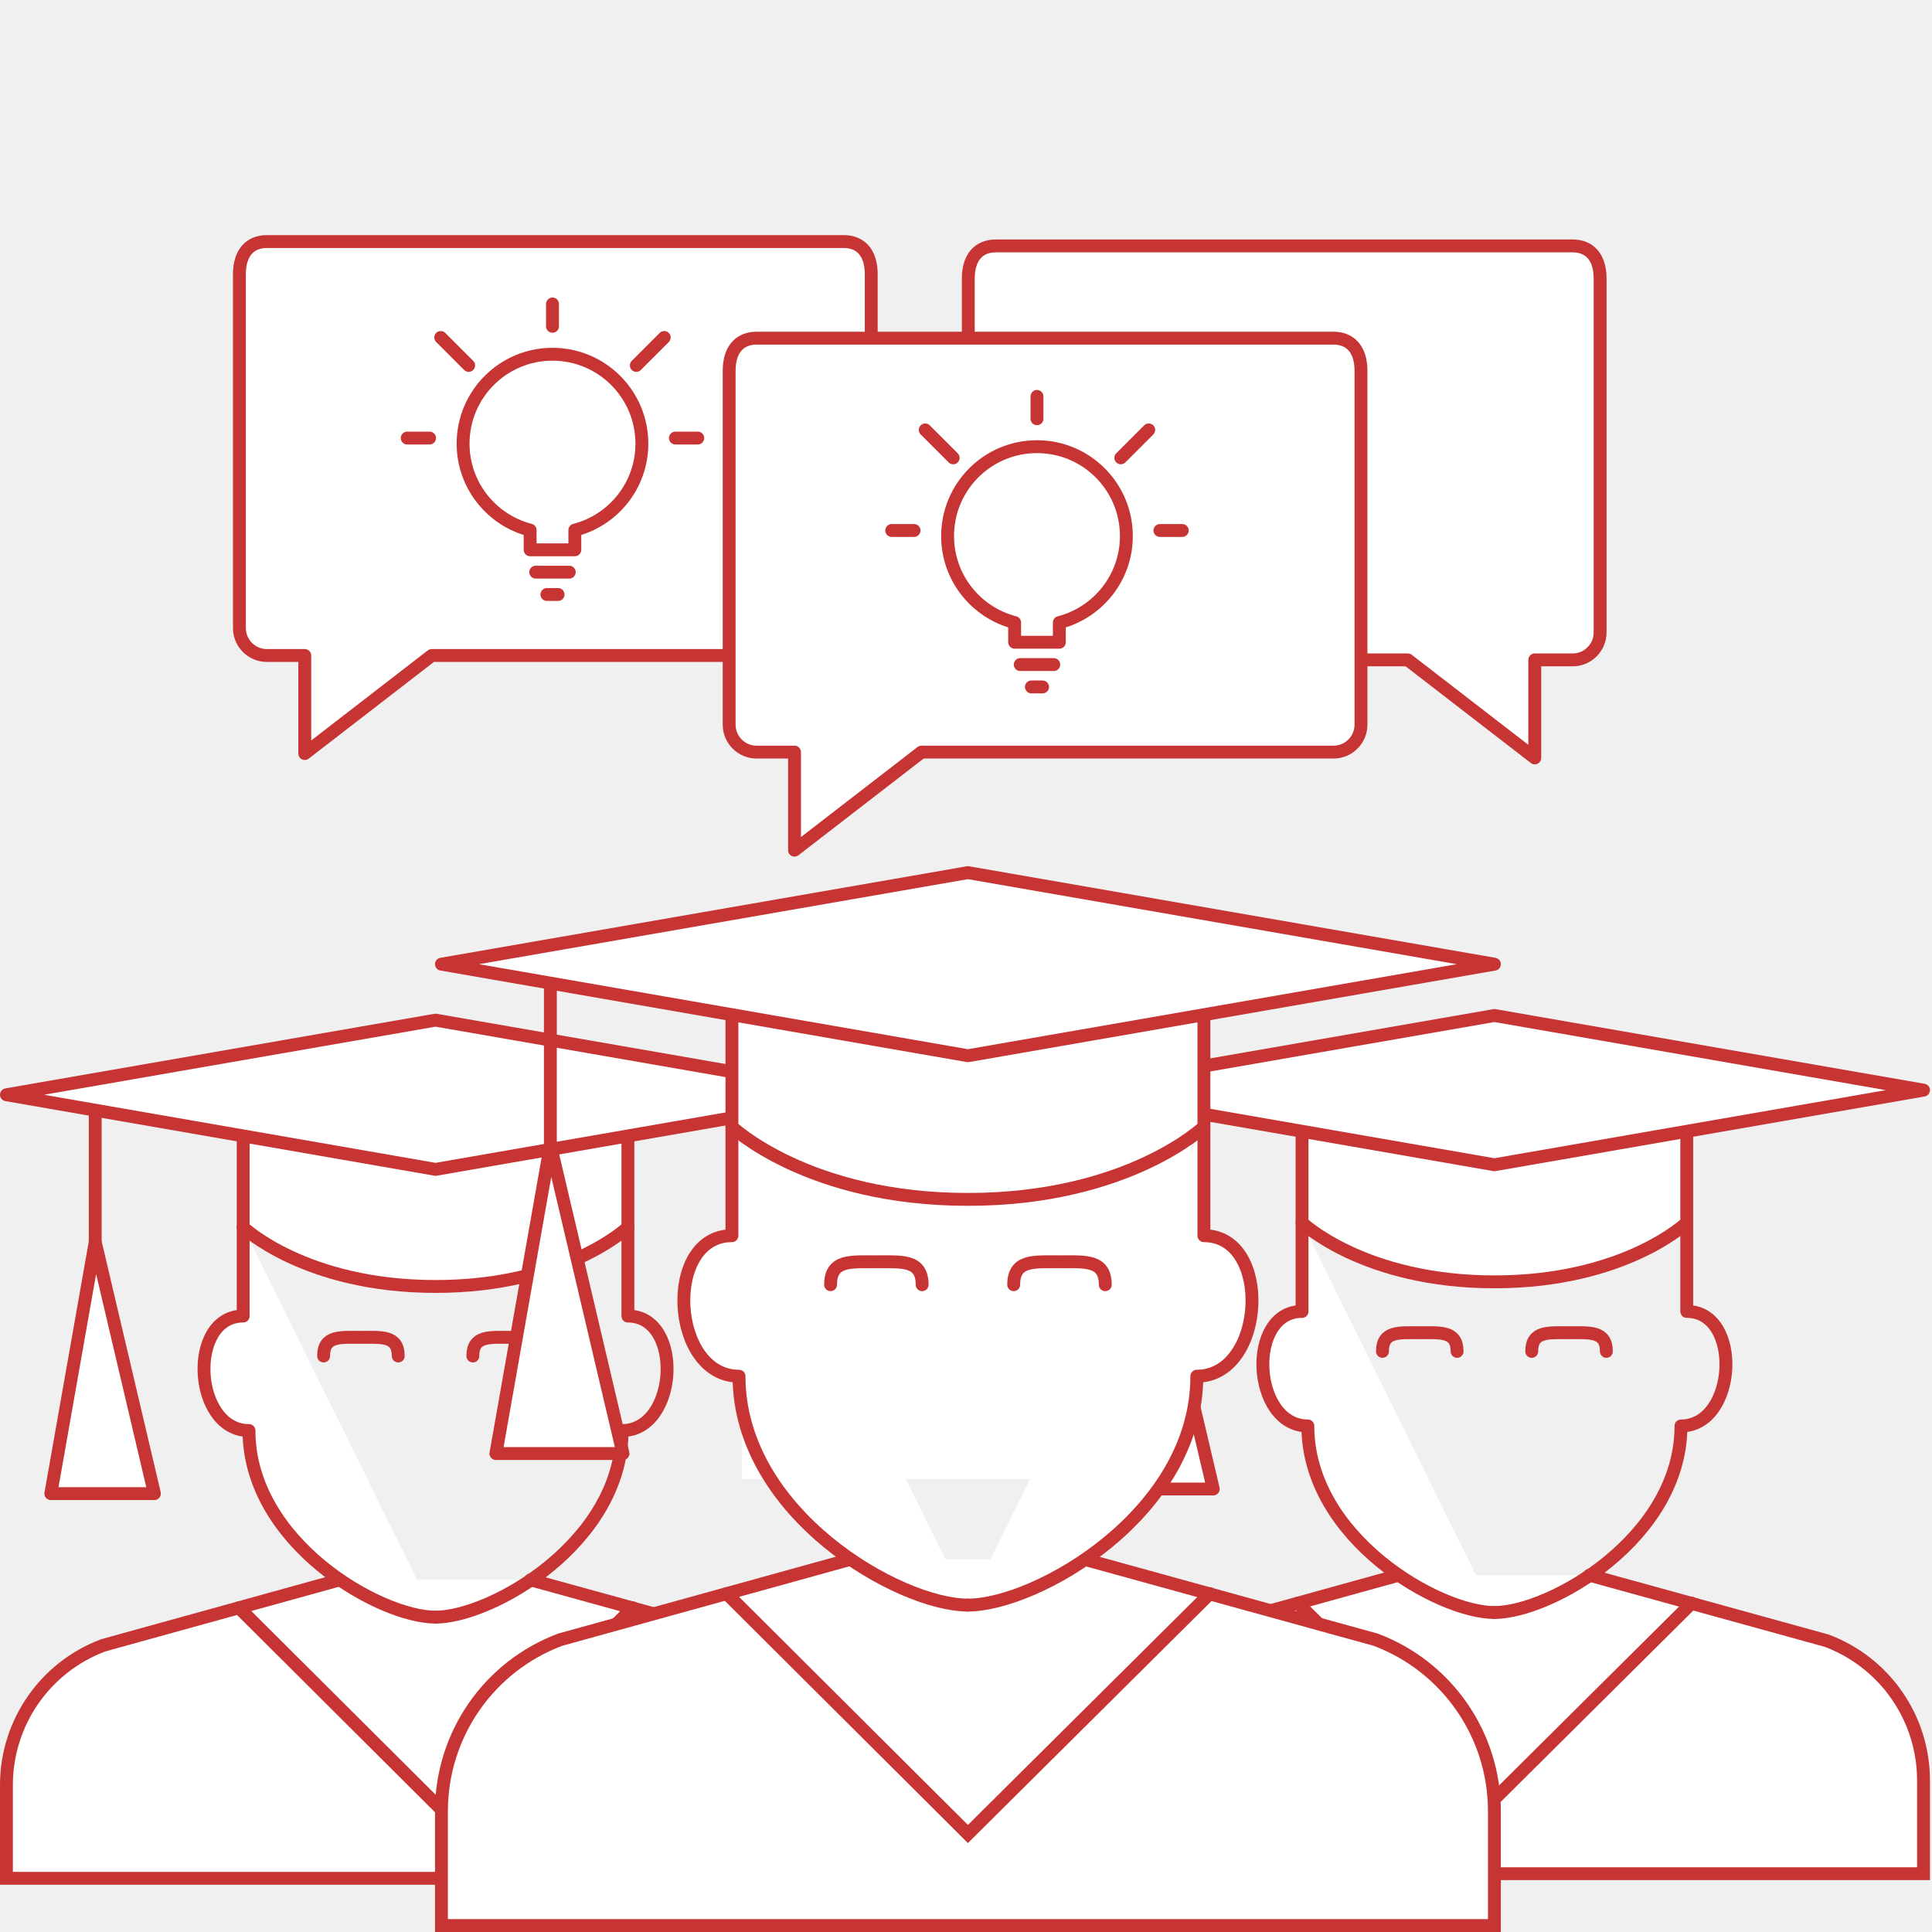
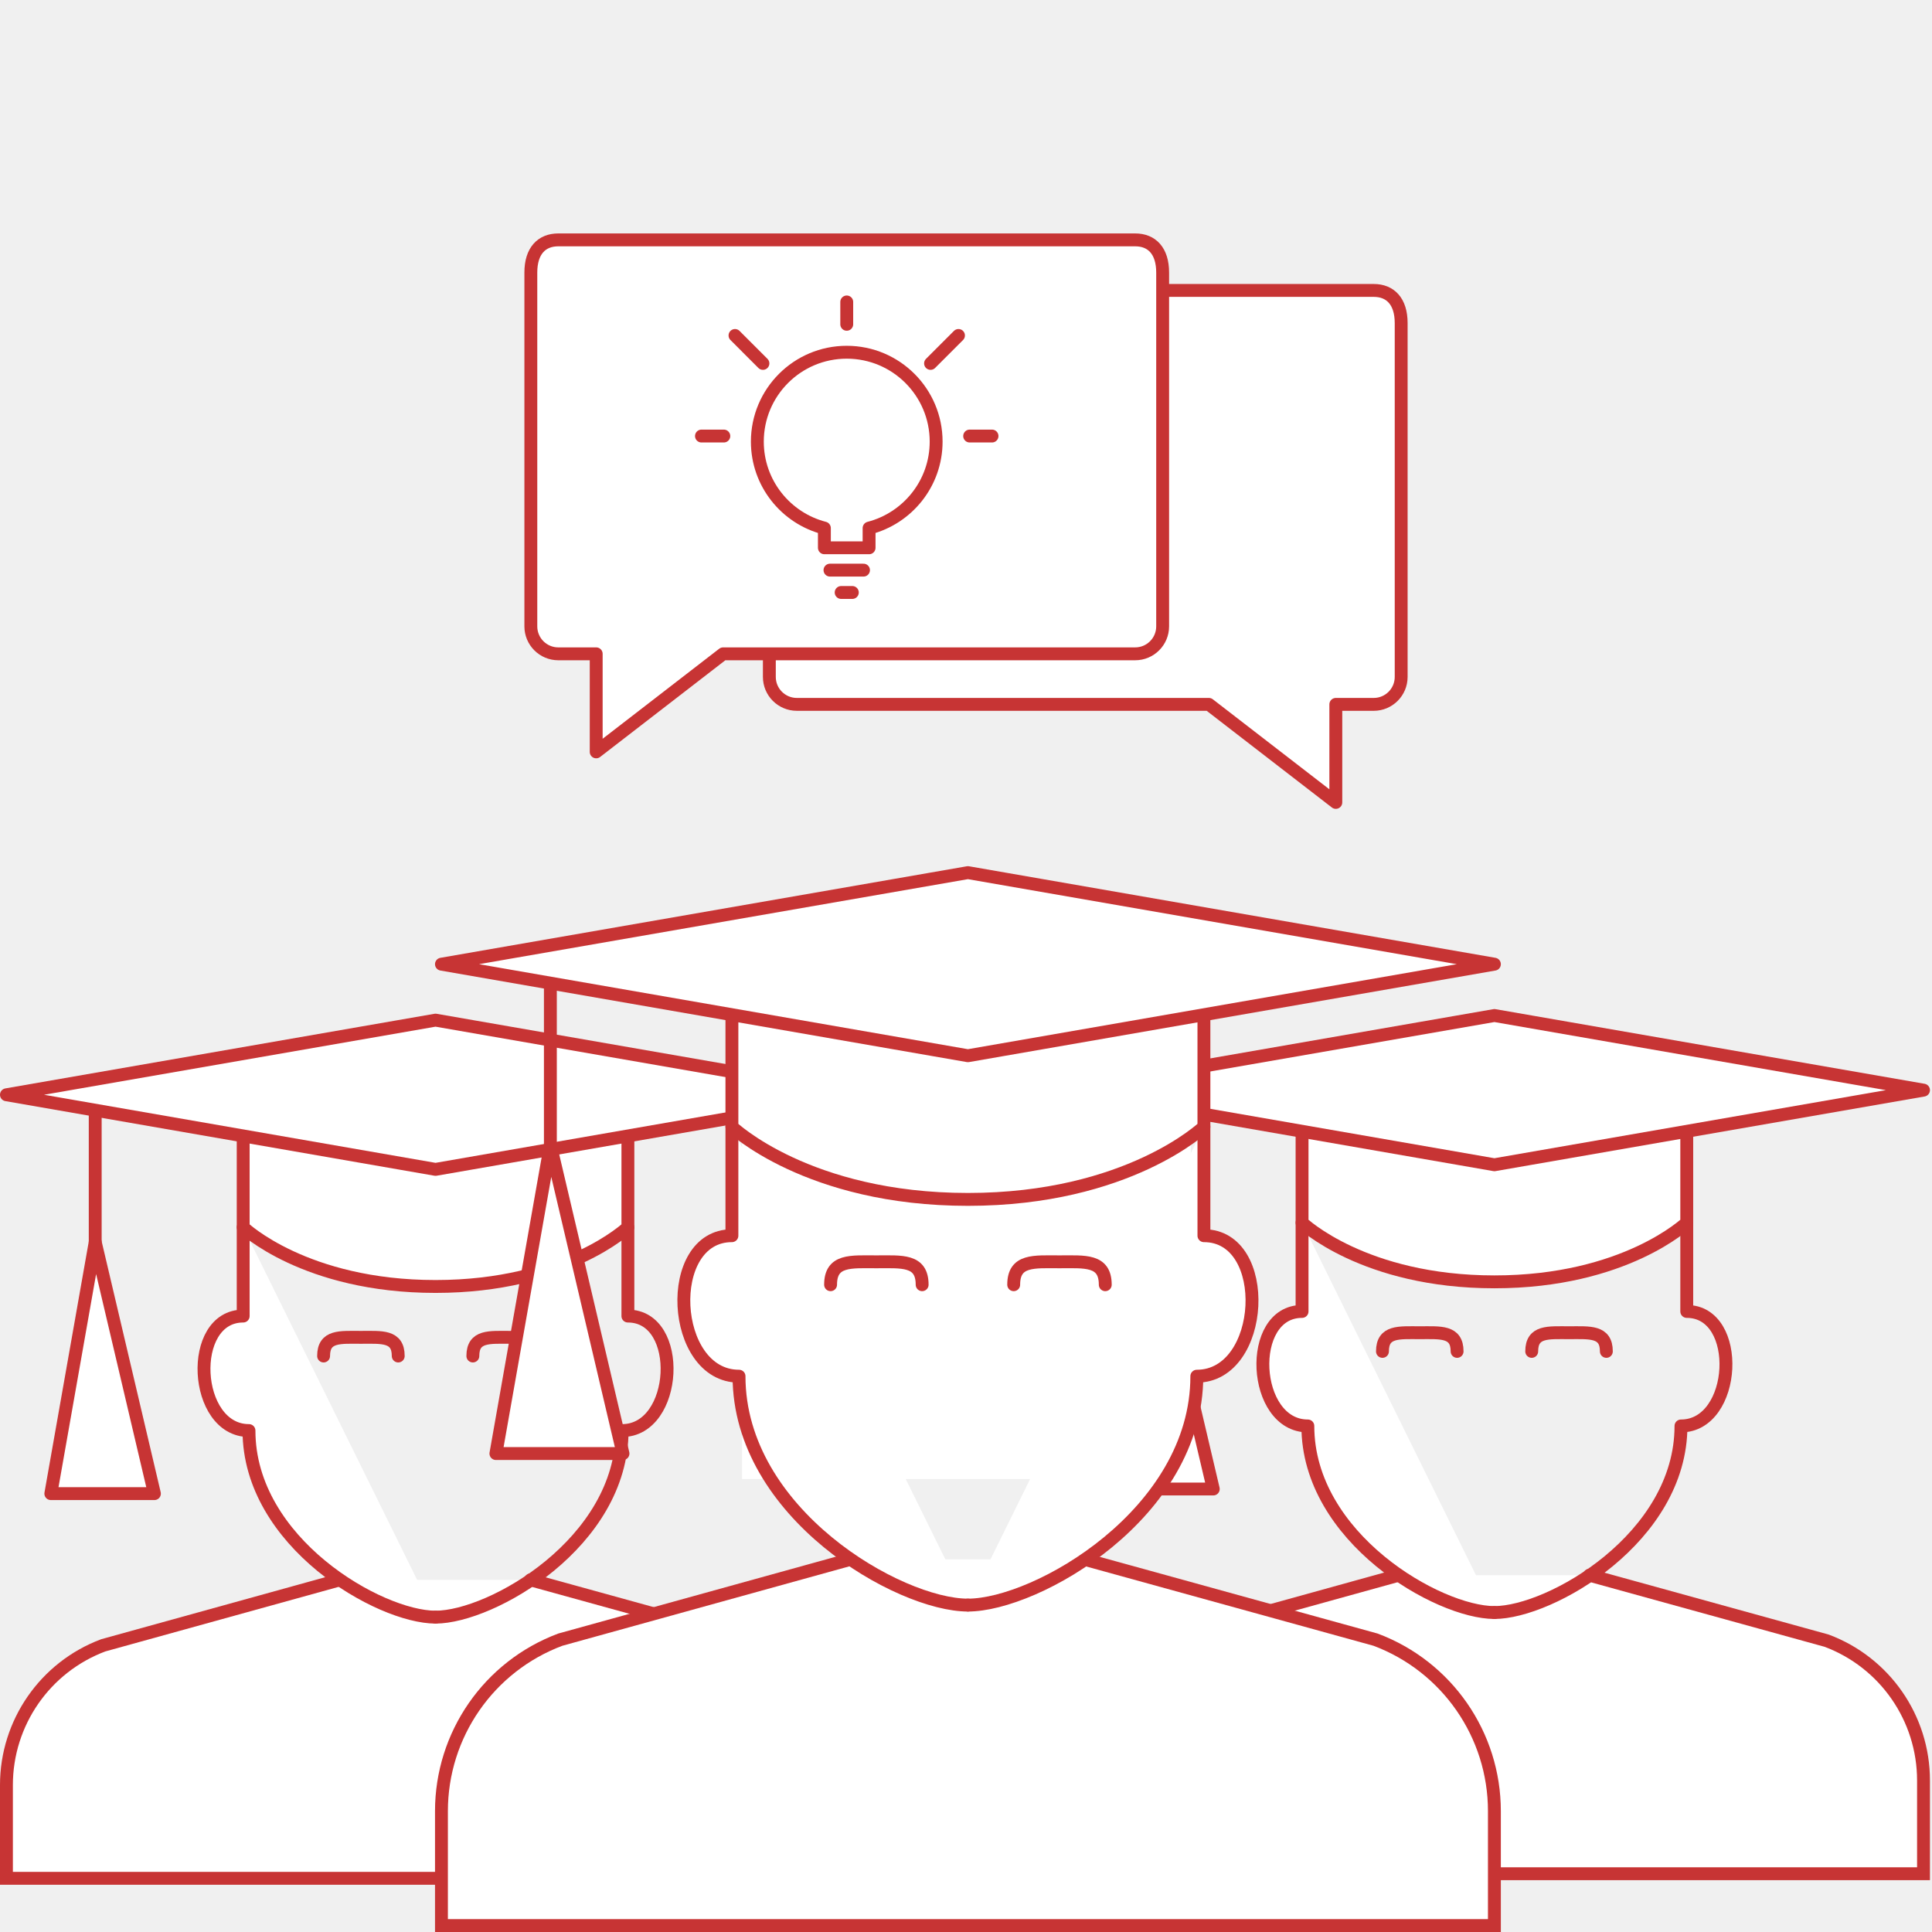
- <svg xmlns="http://www.w3.org/2000/svg" version="1.1" x="0px" y="0px" width="300px" height="300px" viewBox="0 -36.509 300 300" overflow="visible" enable-background="new 0 -36.509 300 300" xml:space="preserve">
+ <svg xmlns="http://www.w3.org/2000/svg" version="1.1" x="0px" y="0px" width="300px" height="300px" viewBox="0 -36.248 300 300" overflow="visible" enable-background="new 0 -36.248 300 300" xml:space="preserve">
  <defs>
</defs>
-   <path fill="#FFFFFF" stroke="#C73434" stroke-width="2" stroke-linecap="round" stroke-miterlimit="10" d="M217.195,208.088  l-36.736,10.167c-9.048,3.392-15.039,12.04-15.039,21.699v14.485h133.262v-14.485c0-9.659-5.993-18.308-15.04-21.699l-36.836-10.167  " />
-   <path fill="none" stroke="#C73434" stroke-width="2" stroke-linecap="round" stroke-miterlimit="10" d="M214.668,173.333  c0-3.199,2.596-2.897,5.793-2.897c3.199,0,5.796-0.302,5.796,2.897" />
-   <path fill="none" stroke="#C73434" stroke-width="2" stroke-linecap="round" stroke-miterlimit="10" d="M237.844,173.333  c0-3.199,2.596-2.897,5.795-2.897c3.198,0,5.795-0.302,5.795,2.897" />
-   <path fill="#FFFFFF" stroke="#C73434" stroke-width="2" stroke-linecap="round" stroke-linejoin="round" stroke-miterlimit="10" d="  M202.182,153.345v13.785c-8.691,0-7.791,17.781,0.899,17.781c0,17.382,20.277,28.971,28.969,28.971" />
-   <path fill="none" stroke="#C73434" stroke-width="2" stroke-linecap="round" stroke-linejoin="round" stroke-miterlimit="10" d="  M261.919,153.345v13.785c8.691,0,7.792,17.781-0.897,17.781c0,17.382-20.279,28.971-28.972,28.971" />
-   <path fill="#FFFFFF" stroke="#C73434" stroke-width="2" stroke-linecap="round" stroke-linejoin="round" stroke-miterlimit="10" d="  M202.182,139.16v14.186c0,0,9.589,9.19,29.868,9.19s29.869-9.19,29.869-9.19V139.16" />
-   <line fill="none" stroke="#C73434" stroke-width="2" stroke-linecap="round" stroke-linejoin="round" stroke-miterlimit="10" x1="179.205" y1="135.191" x2="179.205" y2="155.643" />
-   <polyline fill="#FFFFFF" stroke="#C73434" stroke-width="2" stroke-linecap="round" stroke-linejoin="round" stroke-miterlimit="10" points="  179.205,155.643 172.312,194.703 188.396,194.703 179.205,155.643 " />
-   <polyline fill="none" stroke="#C73434" stroke-width="2" stroke-linecap="round" stroke-miterlimit="10" points="201.518,212.428   232.05,242.852 262.674,212.428 " />
-   <polygon fill="#FFFFFF" stroke="#C73434" stroke-width="2" stroke-linecap="round" stroke-linejoin="round" stroke-miterlimit="10" points="  232.05,144.354 298.682,132.766 232.05,121.178 165.42,132.766 " />
-   <path fill="#FFFFFF" stroke="#C73434" stroke-width="2" stroke-linecap="round" stroke-miterlimit="10" d="M52.775,208.806  l-36.736,10.167C6.991,222.364,1,231.012,1,240.671v14.485h133.263v-14.485c0-9.659-5.993-18.308-15.041-21.698l-36.836-10.167" />
-   <path fill="none" stroke="#C73434" stroke-width="2" stroke-linecap="round" stroke-miterlimit="10" d="M50.248,174.05  c0-3.2,2.596-2.898,5.793-2.898c3.199,0,5.796-0.302,5.796,2.898" />
-   <path fill="none" stroke="#C73434" stroke-width="2" stroke-linecap="round" stroke-miterlimit="10" d="M73.424,174.05  c0-3.2,2.596-2.898,5.795-2.898c3.198,0,5.796-0.302,5.796,2.898" />
-   <path fill="#FFFFFF" stroke="#C73434" stroke-width="2" stroke-linecap="round" stroke-linejoin="round" stroke-miterlimit="10" d="  M37.762,154.062v13.785c-8.691,0-7.79,17.781,0.899,17.781c0,17.383,20.277,28.971,28.969,28.971" />
-   <path fill="none" stroke="#C73434" stroke-width="2" stroke-linecap="round" stroke-linejoin="round" stroke-miterlimit="10" d="  M97.499,154.062v13.785c8.691,0,7.792,17.781-0.897,17.781c0,17.383-20.279,28.971-28.972,28.971" />
-   <path fill="#FFFFFF" stroke="#C73434" stroke-width="2" stroke-linecap="round" stroke-linejoin="round" stroke-miterlimit="10" d="  M37.762,139.876v14.186c0,0,9.589,9.19,29.868,9.19s29.869-9.19,29.869-9.19v-14.186" />
-   <line fill="none" stroke="#C73434" stroke-width="2" stroke-linecap="round" stroke-linejoin="round" stroke-miterlimit="10" x1="14.785" y1="135.908" x2="14.785" y2="156.36" />
-   <polyline fill="#FFFFFF" stroke="#C73434" stroke-width="2" stroke-linecap="round" stroke-linejoin="round" stroke-miterlimit="10" points="  14.785,156.36 7.893,195.419 23.976,195.419 14.785,156.36 " />
-   <polyline fill="none" stroke="#C73434" stroke-width="2" stroke-linecap="round" stroke-miterlimit="10" points="37.098,213.145   67.63,243.57 98.254,213.145 " />
-   <polygon fill="#FFFFFF" stroke="#C73434" stroke-width="2" stroke-linecap="round" stroke-linejoin="round" stroke-miterlimit="10" points="  67.63,145.071 134.263,133.484 67.63,121.896 1,133.484 " />
-   <rect x="115.227" y="132.667" fill="#FFFFFF" width="69.667" height="60.49" />
-   <path fill="#FFFFFF" stroke="#C73434" stroke-width="2" stroke-linecap="round" stroke-miterlimit="10" d="M132.072,205.622  l-45.073,12.475c-11.1,4.16-18.451,14.771-18.451,26.623v17.771H232.05v-17.771c0-11.852-7.354-22.463-18.453-26.623l-45.195-12.475  " />
-   <path fill="none" stroke="#C73434" stroke-width="2" stroke-linecap="round" stroke-miterlimit="10" d="M128.972,162.979  c0-3.926,3.184-3.555,7.107-3.555c3.926,0,7.111-0.371,7.111,3.555" />
-   <path fill="none" stroke="#C73434" stroke-width="2" stroke-linecap="round" stroke-miterlimit="10" d="M157.406,162.979  c0-3.926,3.185-3.555,7.109-3.555s7.11-0.371,7.11,3.555" />
-   <path fill="#FFFFFF" stroke="#C73434" stroke-width="2" stroke-linecap="round" stroke-linejoin="round" stroke-miterlimit="10" d="  M113.651,138.456v16.914c-10.663,0-9.559,21.816,1.104,21.816c0,21.326,24.879,35.543,35.543,35.543" />
-   <path fill="#FFFFFF" stroke="#C73434" stroke-width="2" stroke-linecap="round" stroke-linejoin="round" stroke-miterlimit="10" d="  M186.945,138.456v16.914c10.663,0,9.56,21.816-1.103,21.816c0,21.326-24.881,35.543-35.545,35.543" />
-   <path fill="#FFFFFF" stroke="#C73434" stroke-width="2" stroke-linecap="round" stroke-linejoin="round" stroke-miterlimit="10" d="  M113.651,121.051v17.404c0,0,11.766,11.277,36.646,11.277s36.647-11.277,36.647-11.277v-17.404" />
-   <line fill="none" stroke="#C73434" stroke-width="2" stroke-linecap="round" stroke-linejoin="round" stroke-miterlimit="10" x1="85.462" y1="116.182" x2="85.462" y2="141.276" />
-   <polyline fill="#FFFFFF" stroke="#C73434" stroke-width="2" stroke-linecap="round" stroke-linejoin="round" stroke-miterlimit="10" points="  85.462,141.276 77.005,189.198 96.737,189.198 85.462,141.276 " />
-   <polyline fill="none" stroke="#C73434" stroke-width="2" stroke-linecap="round" stroke-miterlimit="10" points="112.837,210.946   150.298,248.274 187.87,210.946 " />
-   <path fill="#FFFFFF" stroke="#C73434" stroke-width="2" stroke-linecap="round" stroke-linejoin="round" stroke-miterlimit="10" d="  M248.465,61.691c0,2.355-1.909,4.266-4.266,4.266h-5.882V81.18l-19.711-15.223h-63.984c-2.354,0-4.265-1.911-4.265-4.266V6.752  c0-3.382,1.691-5.074,4.265-5.074h89.577c2.576,0,4.266,1.692,4.266,5.074V61.691z" />
-   <circle fill="#FFFFFF" stroke="#C73434" stroke-width="2" stroke-linecap="round" stroke-miterlimit="10" cx="104.074" cy="39.297" r="2.132" />
-   <circle fill="#FFFFFF" stroke="#C73434" stroke-width="2" stroke-linecap="round" stroke-miterlimit="10" cx="121.137" cy="39.297" r="2.132" />
-   <path fill="#FFFFFF" stroke="#C73434" stroke-width="2" stroke-linecap="round" stroke-linejoin="round" stroke-miterlimit="10" d="  M37.177,61.013c0,2.355,1.91,4.265,4.266,4.265h5.883v15.224l19.711-15.224h63.985c2.354,0,4.264-1.91,4.264-4.265V6.074  c0-3.382-1.69-5.074-4.264-5.074H41.442c-2.574,0-4.266,1.691-4.266,5.074V61.013z" />
-   <line fill="none" stroke="#C73434" stroke-width="2" stroke-linecap="round" stroke-linejoin="round" stroke-miterlimit="10" x1="83.188" y1="52.335" x2="88.393" y2="52.335" />
-   <line fill="none" stroke="#C73434" stroke-width="2" stroke-linecap="round" stroke-linejoin="round" stroke-miterlimit="10" x1="84.923" y1="55.805" x2="86.657" y2="55.805" />
-   <path fill="none" stroke="#C73434" stroke-width="2" stroke-linecap="round" stroke-linejoin="round" stroke-miterlimit="10" d="  M99.671,32.381c0-7.667-6.215-13.882-13.881-13.882s-13.881,6.216-13.881,13.882c0,6.465,4.426,11.883,10.41,13.427v3.057h6.941  v-3.057C95.245,44.264,99.671,38.846,99.671,32.381z" />
-   <line fill="none" stroke="#C73434" stroke-width="2" stroke-linecap="round" stroke-linejoin="round" stroke-miterlimit="10" x1="63.233" y1="31.513" x2="66.703" y2="31.513" />
-   <line fill="none" stroke="#C73434" stroke-width="2" stroke-linecap="round" stroke-linejoin="round" stroke-miterlimit="10" x1="68.438" y1="15.896" x2="72.776" y2="20.234" />
-   <line fill="none" stroke="#C73434" stroke-width="2" stroke-linecap="round" stroke-linejoin="round" stroke-miterlimit="10" x1="85.79" y1="10.691" x2="85.79" y2="14.161" />
-   <line fill="none" stroke="#C73434" stroke-width="2" stroke-linecap="round" stroke-linejoin="round" stroke-miterlimit="10" x1="103.142" y1="15.896" x2="98.805" y2="20.234" />
-   <line fill="none" stroke="#C73434" stroke-width="2" stroke-linecap="round" stroke-linejoin="round" stroke-miterlimit="10" x1="108.347" y1="31.513" x2="104.877" y2="31.513" />
-   <path fill="#FFFFFF" stroke="#C73434" stroke-width="2" stroke-linecap="round" stroke-linejoin="round" stroke-miterlimit="10" d="  M113.223,76.014c0,2.355,1.91,4.265,4.266,4.265h5.883v15.224l19.711-15.224h63.985c2.354,0,4.264-1.91,4.264-4.265V21.075  c0-3.382-1.69-5.074-4.264-5.074h-89.579c-2.574,0-4.266,1.691-4.266,5.074V76.014z" />
-   <line fill="none" stroke="#C73434" stroke-width="2" stroke-linecap="round" stroke-linejoin="round" stroke-miterlimit="10" x1="158.421" y1="66.687" x2="163.625" y2="66.687" />
-   <line fill="none" stroke="#C73434" stroke-width="2" stroke-linecap="round" stroke-linejoin="round" stroke-miterlimit="10" x1="160.155" y1="70.157" x2="161.89" y2="70.157" />
-   <path fill="none" stroke="#C73434" stroke-width="2" stroke-linecap="round" stroke-linejoin="round" stroke-miterlimit="10" d="  M174.903,46.732c0-7.667-6.215-13.882-13.881-13.882s-13.881,6.216-13.881,13.882c0,6.465,4.426,11.883,10.41,13.427v3.057h6.941  v-3.057C170.478,58.615,174.903,53.197,174.903,46.732z" />
-   <line fill="none" stroke="#C73434" stroke-width="2" stroke-linecap="round" stroke-linejoin="round" stroke-miterlimit="10" x1="138.466" y1="45.865" x2="141.936" y2="45.865" />
-   <line fill="none" stroke="#C73434" stroke-width="2" stroke-linecap="round" stroke-linejoin="round" stroke-miterlimit="10" x1="143.671" y1="30.248" x2="148.009" y2="34.586" />
-   <line fill="none" stroke="#C73434" stroke-width="2" stroke-linecap="round" stroke-linejoin="round" stroke-miterlimit="10" x1="161.022" y1="25.042" x2="161.022" y2="28.513" />
-   <line fill="none" stroke="#C73434" stroke-width="2" stroke-linecap="round" stroke-linejoin="round" stroke-miterlimit="10" x1="178.374" y1="30.248" x2="174.037" y2="34.586" />
-   <line fill="none" stroke="#C73434" stroke-width="2" stroke-linecap="round" stroke-linejoin="round" stroke-miterlimit="10" x1="183.579" y1="45.865" x2="180.109" y2="45.865" />
-   <polygon fill="#FFFFFF" stroke="#C73434" stroke-width="2" stroke-linecap="round" stroke-linejoin="round" stroke-miterlimit="10" points="  150.298,127.424 232.05,113.208 150.298,98.991 68.548,113.208 " />
+   <path fill="#FFFFFF" stroke="#C73434" stroke-width="2" stroke-linecap="round" stroke-miterlimit="10" d="M217.195,208.35  l-36.736,10.167c-9.048,3.392-15.039,12.04-15.039,21.699v14.485h133.262v-14.485c0-9.659-5.993-18.308-15.04-21.699l-36.836-10.167  " />
+   <path fill="none" stroke="#C73434" stroke-width="2" stroke-linecap="round" stroke-miterlimit="10" d="M214.668,173.594  c0-3.199,2.596-2.897,5.793-2.897c3.199,0,5.796-0.302,5.796,2.897" />
+   <path fill="none" stroke="#C73434" stroke-width="2" stroke-linecap="round" stroke-miterlimit="10" d="M237.844,173.594  c0-3.199,2.596-2.897,5.795-2.897c3.198,0,5.795-0.302,5.795,2.897" />
+   <path fill="#FFFFFF" stroke="#C73434" stroke-width="2" stroke-linecap="round" stroke-linejoin="round" stroke-miterlimit="10" d="  M202.182,153.607v13.785c-8.691,0-7.791,17.781,0.899,17.781c0,17.382,20.277,28.971,28.969,28.971" />
+   <path fill="none" stroke="#C73434" stroke-width="2" stroke-linecap="round" stroke-linejoin="round" stroke-miterlimit="10" d="  M261.919,153.607v13.785c8.691,0,7.792,17.781-0.897,17.781c0,17.382-20.279,28.971-28.972,28.971" />
+   <path fill="#FFFFFF" stroke="#C73434" stroke-width="2" stroke-linecap="round" stroke-linejoin="round" stroke-miterlimit="10" d="  M202.182,139.421v14.186c0,0,9.589,9.19,29.868,9.19s29.869-9.19,29.869-9.19v-14.186" />
+   <line fill="none" stroke="#C73434" stroke-width="2" stroke-linecap="round" stroke-linejoin="round" stroke-miterlimit="10" x1="179.205" y1="135.453" x2="179.205" y2="155.905" />
+   <polyline fill="#FFFFFF" stroke="#C73434" stroke-width="2" stroke-linecap="round" stroke-linejoin="round" stroke-miterlimit="10" points="  179.205,155.905 172.312,194.964 188.396,194.964 179.205,155.905 " />
+   <polygon fill="#FFFFFF" stroke="#C73434" stroke-width="2" stroke-linecap="round" stroke-linejoin="round" stroke-miterlimit="10" points="  232.05,144.616 298.682,133.028 232.05,121.44 165.42,133.028 " />
+   <path fill="#FFFFFF" stroke="#C73434" stroke-width="2" stroke-linecap="round" stroke-miterlimit="10" d="M52.775,209.068  l-36.736,10.167C6.991,222.625,1,231.274,1,240.933v14.485h133.263v-14.485c0-9.659-5.993-18.308-15.041-21.698l-36.836-10.167" />
+   <path fill="none" stroke="#C73434" stroke-width="2" stroke-linecap="round" stroke-miterlimit="10" d="M50.248,174.312  c0-3.2,2.596-2.898,5.793-2.898c3.199,0,5.796-0.302,5.796,2.898" />
+   <path fill="none" stroke="#C73434" stroke-width="2" stroke-linecap="round" stroke-miterlimit="10" d="M73.424,174.312  c0-3.2,2.596-2.898,5.795-2.898c3.198,0,5.796-0.302,5.796,2.898" />
+   <path fill="#FFFFFF" stroke="#C73434" stroke-width="2" stroke-linecap="round" stroke-linejoin="round" stroke-miterlimit="10" d="  M37.762,154.324v13.785c-8.691,0-7.79,17.781,0.899,17.781c0,17.383,20.277,28.971,28.969,28.971" />
+   <path fill="none" stroke="#C73434" stroke-width="2" stroke-linecap="round" stroke-linejoin="round" stroke-miterlimit="10" d="  M97.499,154.324v13.785c8.691,0,7.792,17.781-0.897,17.781c0,17.383-20.279,28.971-28.972,28.971" />
+   <path fill="#FFFFFF" stroke="#C73434" stroke-width="2" stroke-linecap="round" stroke-linejoin="round" stroke-miterlimit="10" d="  M37.762,140.138v14.186c0,0,9.589,9.19,29.868,9.19s29.869-9.19,29.869-9.19v-14.186" />
+   <line fill="none" stroke="#C73434" stroke-width="2" stroke-linecap="round" stroke-linejoin="round" stroke-miterlimit="10" x1="14.785" y1="136.169" x2="14.785" y2="156.622" />
+   <polyline fill="#FFFFFF" stroke="#C73434" stroke-width="2" stroke-linecap="round" stroke-linejoin="round" stroke-miterlimit="10" points="  14.785,156.622 7.893,195.681 23.976,195.681 14.785,156.622 " />
+   <polygon fill="#FFFFFF" stroke="#C73434" stroke-width="2" stroke-linecap="round" stroke-linejoin="round" stroke-miterlimit="10" points="  67.63,145.333 134.263,133.746 67.63,122.158 1,133.746 " />
+   <rect x="115.227" y="132.929" fill="#FFFFFF" width="69.667" height="60.49" />
+   <path fill="#FFFFFF" stroke="#C73434" stroke-width="2" stroke-linecap="round" stroke-miterlimit="10" d="M132.072,205.883  l-45.073,12.475c-11.1,4.16-18.451,14.771-18.451,26.623v17.771H232.05v-17.771c0-11.852-7.354-22.463-18.453-26.623l-45.195-12.475  " />
+   <path fill="none" stroke="#C73434" stroke-width="2" stroke-linecap="round" stroke-miterlimit="10" d="M128.972,163.241  c0-3.926,3.184-3.555,7.107-3.555c3.926,0,7.111-0.371,7.111,3.555" />
+   <path fill="none" stroke="#C73434" stroke-width="2" stroke-linecap="round" stroke-miterlimit="10" d="M157.406,163.241  c0-3.926,3.185-3.555,7.109-3.555s7.11-0.371,7.11,3.555" />
+   <path fill="#FFFFFF" stroke="#C73434" stroke-width="2" stroke-linecap="round" stroke-linejoin="round" stroke-miterlimit="10" d="  M113.651,138.717v16.914c-10.663,0-9.559,21.816,1.104,21.816c0,21.326,24.879,35.543,35.543,35.543" />
+   <path fill="#FFFFFF" stroke="#C73434" stroke-width="2" stroke-linecap="round" stroke-linejoin="round" stroke-miterlimit="10" d="  M186.945,138.717v16.914c10.663,0,9.56,21.816-1.103,21.816c0,21.326-24.881,35.543-35.545,35.543" />
+   <path fill="#FFFFFF" stroke="#C73434" stroke-width="2" stroke-linecap="round" stroke-linejoin="round" stroke-miterlimit="10" d="  M113.651,121.313v17.404c0,0,11.766,11.277,36.646,11.277s36.647-11.277,36.647-11.277v-17.404" />
+   <line fill="none" stroke="#C73434" stroke-width="2" stroke-linecap="round" stroke-linejoin="round" stroke-miterlimit="10" x1="85.462" y1="116.444" x2="85.462" y2="141.538" />
+   <polyline fill="#FFFFFF" stroke="#C73434" stroke-width="2" stroke-linecap="round" stroke-linejoin="round" stroke-miterlimit="10" points="  85.462,141.538 77.005,189.459 96.737,189.459 85.462,141.538 " />
+   <path fill="#FFFFFF" stroke="#C73434" stroke-width="2" stroke-linecap="round" stroke-linejoin="round" stroke-miterlimit="10" d="  M217.573,68.862c0,2.355-1.909,4.266-4.266,4.266h-5.882V88.35l-19.711-15.223H123.73c-2.354,0-4.266-1.91-4.266-4.266V13.923  c0-3.382,1.691-5.074,4.266-5.074h89.577c2.576,0,4.266,1.692,4.266,5.074V68.862z" />
+   <path fill="#FFFFFF" stroke="#C73434" stroke-width="2" stroke-linecap="round" stroke-miterlimit="10" d="M147.192,39.297  c0,1.178,0.952,2.132,2.133,2.132c1.179,0,2.132-0.954,2.132-2.132c0-1.179-0.953-2.133-2.132-2.133  C148.145,37.164,147.192,38.118,147.192,39.297z" />
+   <circle fill="#FFFFFF" stroke="#C73434" stroke-width="2" stroke-linecap="round" stroke-miterlimit="10" cx="166.387" cy="39.297" r="2.132" />
+   <path fill="#FFFFFF" stroke="#C73434" stroke-width="2" stroke-linecap="round" stroke-linejoin="round" stroke-miterlimit="10" d="  M82.428,61.013c0,2.355,1.908,4.265,4.264,4.265h5.885v15.224l19.711-15.224h63.984c2.354,0,4.264-1.91,4.264-4.265V6.074  c0-3.382-1.69-5.074-4.264-5.074h-89.58c-2.572,0-4.264,1.691-4.264,5.074V61.013z" />
+   <line fill="none" stroke="#C73434" stroke-width="2" stroke-linecap="round" stroke-linejoin="round" stroke-miterlimit="10" x1="128.879" y1="52.282" x2="134.084" y2="52.282" />
+   <line fill="none" stroke="#C73434" stroke-width="2" stroke-linecap="round" stroke-linejoin="round" stroke-miterlimit="10" x1="130.614" y1="55.752" x2="132.349" y2="55.752" />
+   <path fill="none" stroke="#C73434" stroke-width="2" stroke-linecap="round" stroke-linejoin="round" stroke-miterlimit="10" d="  M145.363,32.328c0-7.667-6.215-13.882-13.881-13.882c-7.668,0-13.882,6.216-13.882,13.882c0,6.465,4.426,11.883,10.41,13.427v3.057  h6.941v-3.057C140.936,44.211,145.363,38.793,145.363,32.328z" />
+   <line fill="none" stroke="#C73434" stroke-width="2" stroke-linecap="round" stroke-linejoin="round" stroke-miterlimit="10" x1="108.924" y1="31.46" x2="112.395" y2="31.46" />
+   <line fill="none" stroke="#C73434" stroke-width="2" stroke-linecap="round" stroke-linejoin="round" stroke-miterlimit="10" x1="114.131" y1="15.844" x2="118.467" y2="20.182" />
+   <line fill="none" stroke="#C73434" stroke-width="2" stroke-linecap="round" stroke-linejoin="round" stroke-miterlimit="10" x1="131.482" y1="10.638" x2="131.482" y2="14.108" />
+   <line fill="none" stroke="#C73434" stroke-width="2" stroke-linecap="round" stroke-linejoin="round" stroke-miterlimit="10" x1="148.833" y1="15.844" x2="144.496" y2="20.182" />
+   <line fill="none" stroke="#C73434" stroke-width="2" stroke-linecap="round" stroke-linejoin="round" stroke-miterlimit="10" x1="154.039" y1="31.46" x2="150.568" y2="31.46" />
+   <polygon fill="#FFFFFF" stroke="#C73434" stroke-width="2" stroke-linecap="round" stroke-linejoin="round" stroke-miterlimit="10" points="  150.298,127.686 232.05,113.469 150.298,99.252 68.548,113.469 " />
</svg>
